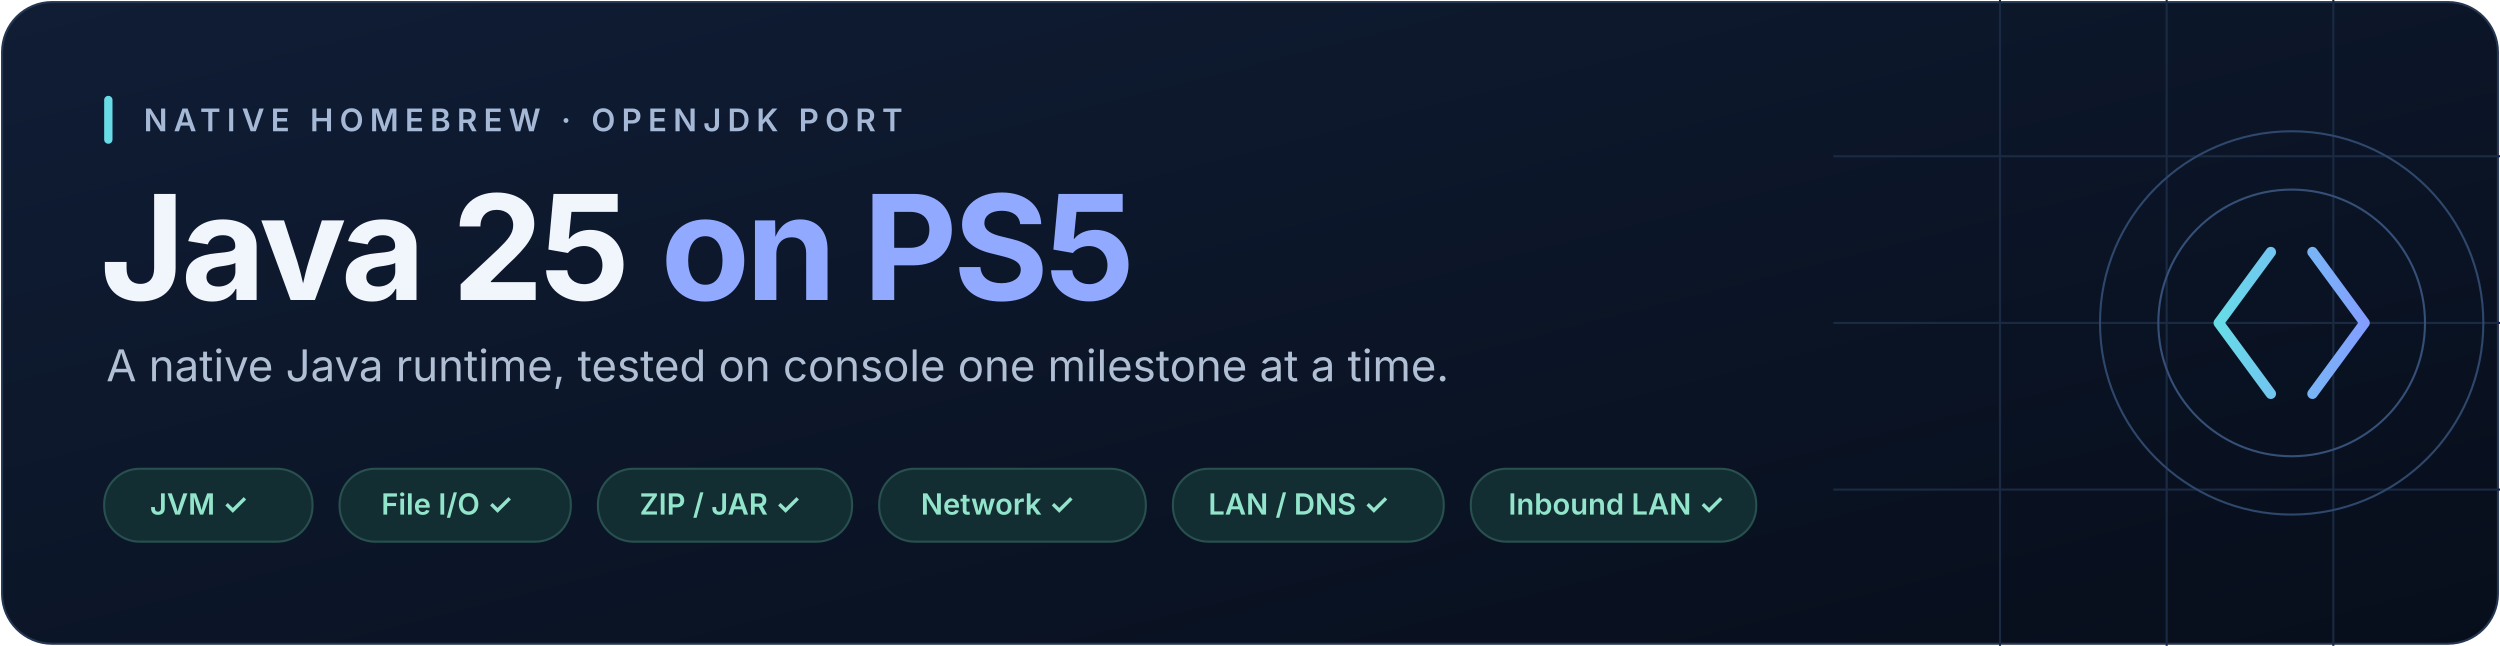
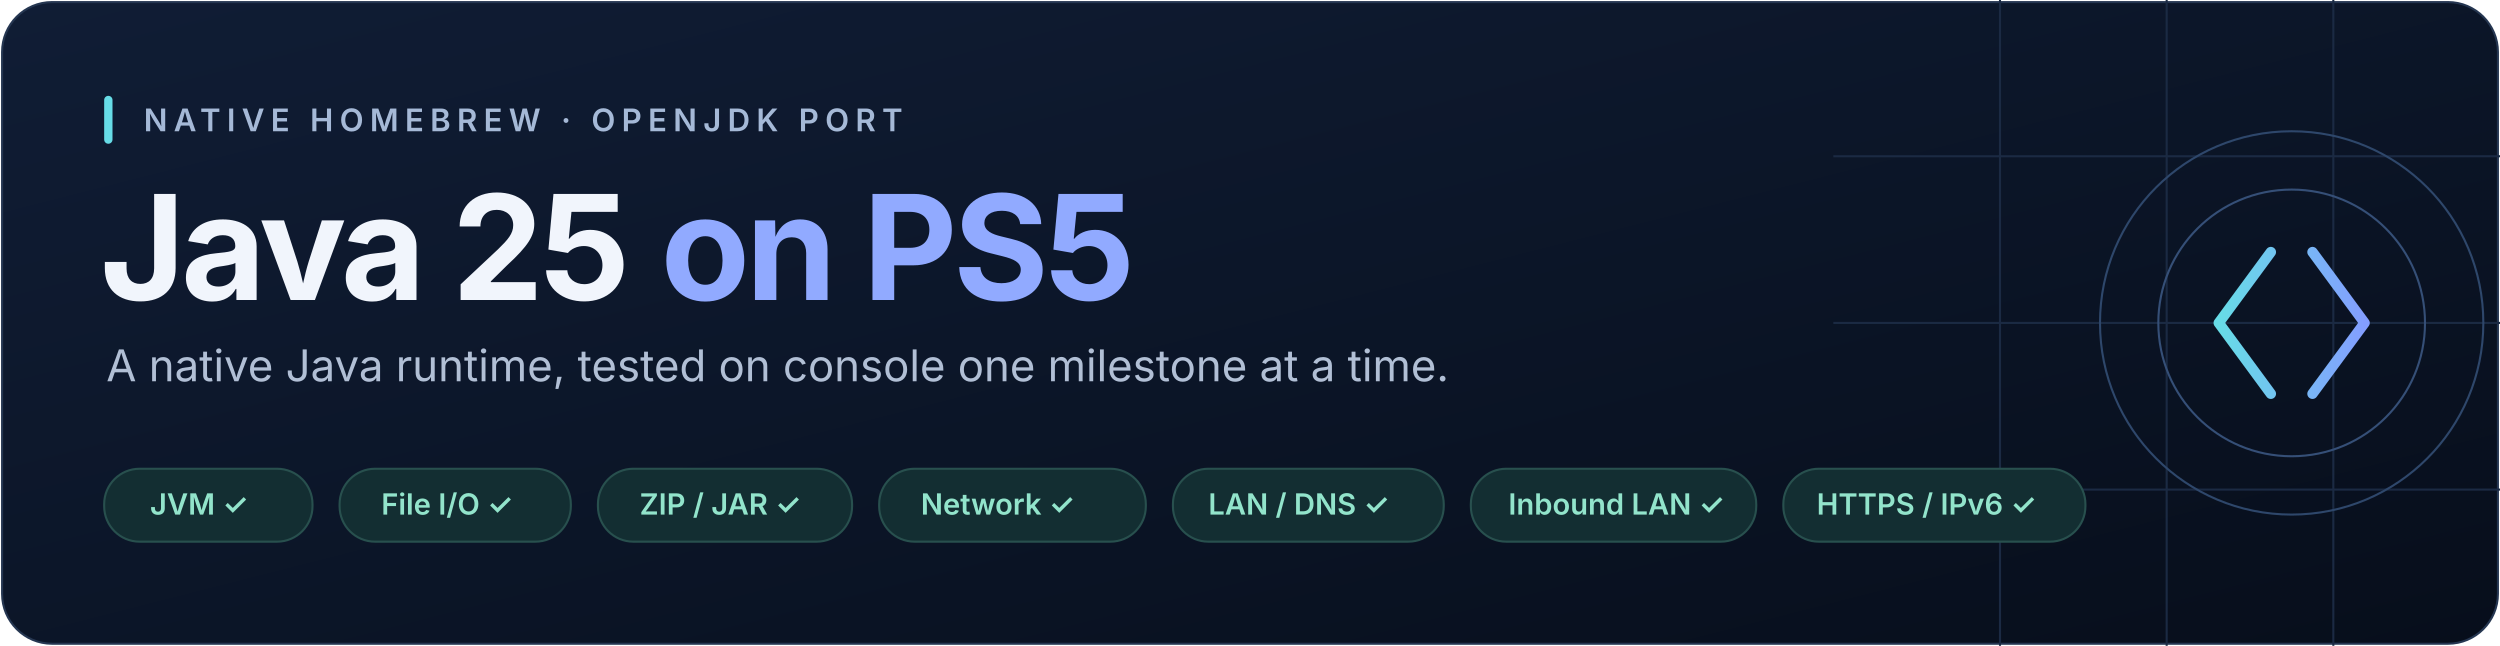
<svg xmlns="http://www.w3.org/2000/svg" width="1200" height="310" viewBox="0 0 1200 310" role="img" aria-labelledby="title description">
  <defs>
    <linearGradient id="background" x2="1" y2="1">
      <stop stop-color="#101d35" />
      <stop offset="1" stop-color="#070e1b" />
    </linearGradient>
    <linearGradient id="accent">
      <stop stop-color="#67dce7" />
      <stop offset="1" stop-color="#839eff" />
    </linearGradient>
  </defs>
  <rect x="1" y="1" width="1198" height="308" rx="24" fill="url(#background)" stroke="#253651" />
  <path d="M960 0v310M1040 0v310M1120 0v310M880 75h320M880 155h320M880 235h320" stroke="#1b2a43" stroke-width="1" />
  <circle cx="1100" cy="155" r="92" fill="none" stroke="#2e476b" stroke-width="1" />
  <circle cx="1100" cy="155" r="64" fill="none" stroke="#354f77" stroke-width="1" />
  <path d="M1090 121l-25 34 25 34M1110 121l25 34-25 34" fill="none" stroke="url(#accent)" stroke-width="5" stroke-linecap="round" stroke-linejoin="round" />
  <rect x="50" y="46" width="4" height="23" rx="2" fill="#67dce7" />
  <g font-family="Inter,Segoe UI,Arial,sans-serif">
    <text x="69" y="63" font-size="15" font-weight="600" letter-spacing="3" fill="#a5b9d7">NATIVE HOMEBREW · OPENJDK PORT</text>
    <text x="48" y="144" font-size="70" font-weight="700" letter-spacing="-2" fill="#f1f5fc">Java 25 <tspan fill="#91aaff">on PS5</tspan>
    </text>
    <text x="51" y="183" font-size="21" fill="#b1bfd5">A native Java runtime, tested on console one milestone at a time.</text>
    <g font-size="14" font-weight="600">
      <rect x="50" y="225" width="100" height="35" rx="17" fill="#132e32" stroke="#28504e" />
      <text x="72" y="247" fill="#92e4cb">JVM ✓</text>
      <rect x="163" y="225" width="111" height="35" rx="17" fill="#132e32" stroke="#28504e" />
      <text x="183" y="247" fill="#92e4cb">File I/O ✓</text>
      <rect x="287" y="225" width="122" height="35" rx="17" fill="#132e32" stroke="#28504e" />
      <text x="307" y="247" fill="#92e4cb">ZIP / JAR ✓</text>
      <rect x="422" y="225" width="128" height="35" rx="17" fill="#132e32" stroke="#28504e" />
      <text x="442" y="247" fill="#92e4cb">Network ✓</text>
      <rect x="563" y="225" width="130" height="35" rx="17" fill="#132e32" stroke="#28504e" />
      <text x="580" y="247" fill="#92e4cb">LAN / DNS ✓</text>
      <rect x="706" y="225" width="137" height="35" rx="17" fill="#132e32" stroke="#28504e" />
      <text x="724" y="247" fill="#92e4cb">Inbound LAN ✓</text>
+       <rect x="856" y="225" width="145" height="35" rx="17" fill="#132e32" stroke="#28504e" />
+       <text x="872" y="247" fill="#92e4cb">HTTPS / IPv6 ✓</text>
    </g>
  </g>
</svg>
